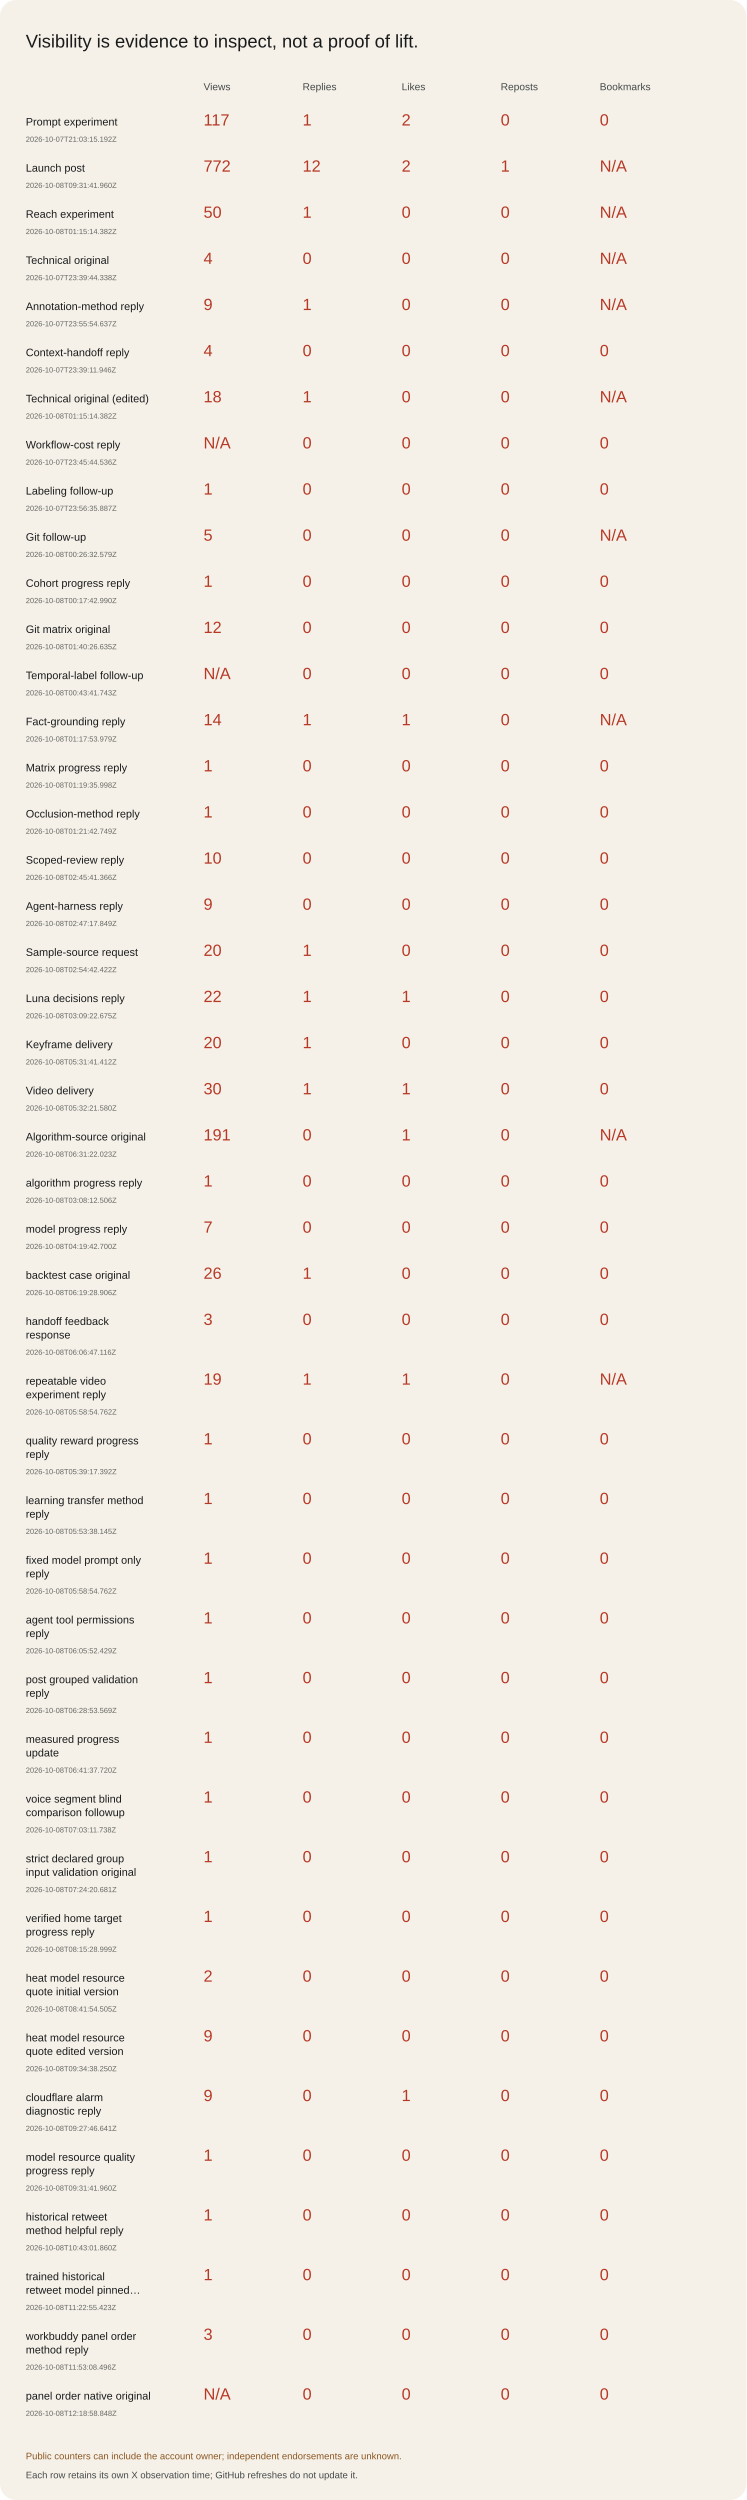
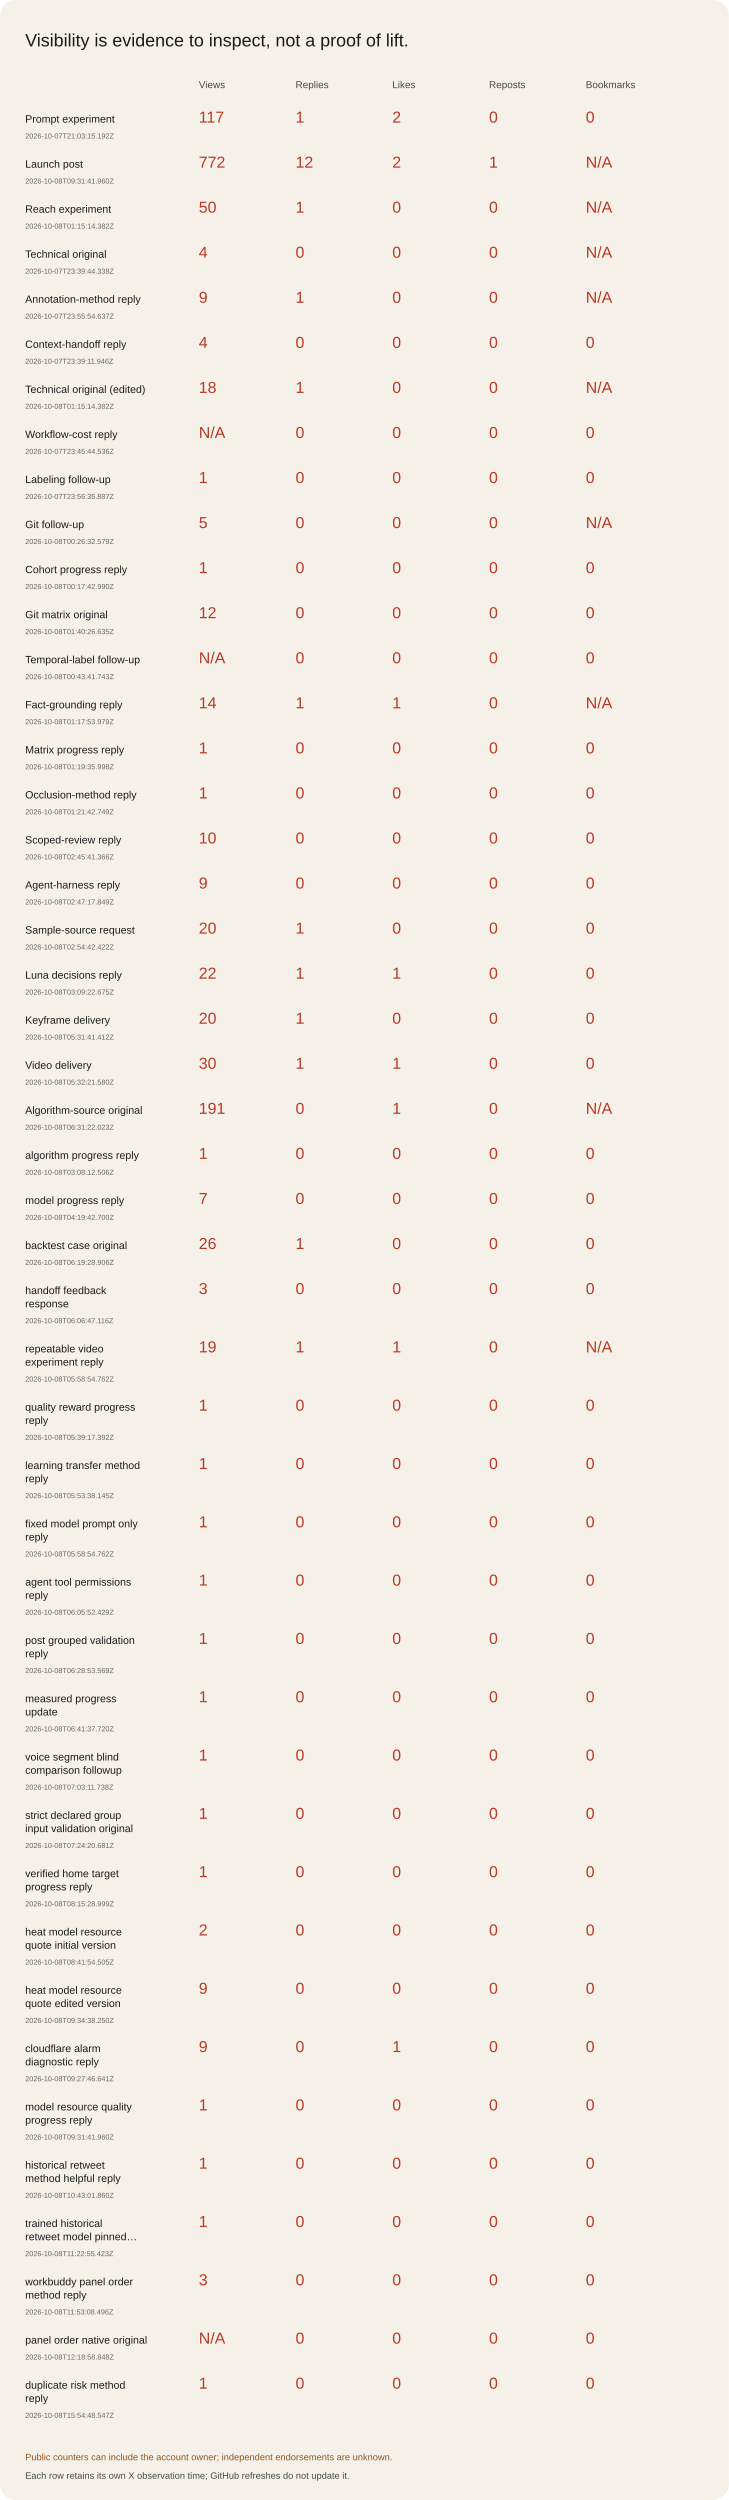
- <svg xmlns="http://www.w3.org/2000/svg" width="1100" height="3685" viewBox="0 0 1100 3685" role="img">
-   <rect width="1100" height="3685" rx="24" fill="#f5f1e9" />
+ <svg xmlns="http://www.w3.org/2000/svg" width="1100" height="3773" viewBox="0 0 1100 3773" role="img">
+   <rect width="1100" height="3773" rx="24" fill="#f5f1e9" />
  <g font-family="Arial, sans-serif">
    <text x="38" y="70" font-size="27" fill="#191b1b">Visibility is evidence to inspect, not a proof of lift.</text>
    <text x="300" y="133" font-size="15" fill="#454a48">Views</text>
    <text x="446" y="133" font-size="15" fill="#454a48">Replies</text>
    <text x="592" y="133" font-size="15" fill="#454a48">Likes</text>
    <text x="738" y="133" font-size="15" fill="#454a48">Reposts</text>
    <text x="884" y="133" font-size="15" fill="#454a48">Bookmarks</text>
    <svg x="38" y="166" width="244" height="43" viewBox="0 0 244 43" overflow="hidden">
      <text x="0" y="19" font-size="16" fill="#191b1b">Prompt experiment</text>
    </svg>
    <text x="300" y="185" font-size="24" fill="#b73825">117</text>
    <text x="446" y="185" font-size="24" fill="#b73825">1</text>
    <text x="592" y="185" font-size="24" fill="#b73825">2</text>
    <text x="738" y="185" font-size="24" fill="#b73825">0</text>
    <text x="884" y="185" font-size="24" fill="#b73825">0</text>
    <text x="38" y="209" font-size="11" fill="#636660">2026-10-07T21:03:15.192Z</text>
    <svg x="38" y="234" width="244" height="43" viewBox="0 0 244 43" overflow="hidden">
      <text x="0" y="19" font-size="16" fill="#191b1b">Launch post</text>
    </svg>
    <text x="300" y="253" font-size="24" fill="#b73825">772</text>
    <text x="446" y="253" font-size="24" fill="#b73825">12</text>
    <text x="592" y="253" font-size="24" fill="#b73825">2</text>
    <text x="738" y="253" font-size="24" fill="#b73825">1</text>
    <text x="884" y="253" font-size="24" fill="#b73825">N/A</text>
    <text x="38" y="277" font-size="11" fill="#636660">2026-10-08T09:31:41.960Z</text>
    <svg x="38" y="302" width="244" height="43" viewBox="0 0 244 43" overflow="hidden">
      <text x="0" y="19" font-size="16" fill="#191b1b">Reach experiment</text>
    </svg>
    <text x="300" y="321" font-size="24" fill="#b73825">50</text>
    <text x="446" y="321" font-size="24" fill="#b73825">1</text>
    <text x="592" y="321" font-size="24" fill="#b73825">0</text>
    <text x="738" y="321" font-size="24" fill="#b73825">0</text>
    <text x="884" y="321" font-size="24" fill="#b73825">N/A</text>
    <text x="38" y="345" font-size="11" fill="#636660">2026-10-08T01:15:14.382Z</text>
    <svg x="38" y="370" width="244" height="43" viewBox="0 0 244 43" overflow="hidden">
      <text x="0" y="19" font-size="16" fill="#191b1b">Technical original</text>
    </svg>
    <text x="300" y="389" font-size="24" fill="#b73825">4</text>
    <text x="446" y="389" font-size="24" fill="#b73825">0</text>
    <text x="592" y="389" font-size="24" fill="#b73825">0</text>
    <text x="738" y="389" font-size="24" fill="#b73825">0</text>
    <text x="884" y="389" font-size="24" fill="#b73825">N/A</text>
    <text x="38" y="413" font-size="11" fill="#636660">2026-10-07T23:39:44.338Z</text>
    <svg x="38" y="438" width="244" height="43" viewBox="0 0 244 43" overflow="hidden">
      <text x="0" y="19" font-size="16" fill="#191b1b">Annotation-method reply</text>
    </svg>
    <text x="300" y="457" font-size="24" fill="#b73825">9</text>
    <text x="446" y="457" font-size="24" fill="#b73825">1</text>
    <text x="592" y="457" font-size="24" fill="#b73825">0</text>
    <text x="738" y="457" font-size="24" fill="#b73825">0</text>
    <text x="884" y="457" font-size="24" fill="#b73825">N/A</text>
    <text x="38" y="481" font-size="11" fill="#636660">2026-10-07T23:55:54.637Z</text>
    <svg x="38" y="506" width="244" height="43" viewBox="0 0 244 43" overflow="hidden">
      <text x="0" y="19" font-size="16" fill="#191b1b">Context-handoff reply</text>
    </svg>
    <text x="300" y="525" font-size="24" fill="#b73825">4</text>
    <text x="446" y="525" font-size="24" fill="#b73825">0</text>
    <text x="592" y="525" font-size="24" fill="#b73825">0</text>
    <text x="738" y="525" font-size="24" fill="#b73825">0</text>
    <text x="884" y="525" font-size="24" fill="#b73825">0</text>
    <text x="38" y="549" font-size="11" fill="#636660">2026-10-07T23:39:11.946Z</text>
    <svg x="38" y="574" width="244" height="43" viewBox="0 0 244 43" overflow="hidden">
      <text x="0" y="19" font-size="16" fill="#191b1b">Technical original (edited)</text>
    </svg>
    <text x="300" y="593" font-size="24" fill="#b73825">18</text>
    <text x="446" y="593" font-size="24" fill="#b73825">1</text>
    <text x="592" y="593" font-size="24" fill="#b73825">0</text>
    <text x="738" y="593" font-size="24" fill="#b73825">0</text>
    <text x="884" y="593" font-size="24" fill="#b73825">N/A</text>
    <text x="38" y="617" font-size="11" fill="#636660">2026-10-08T01:15:14.382Z</text>
    <svg x="38" y="642" width="244" height="43" viewBox="0 0 244 43" overflow="hidden">
      <text x="0" y="19" font-size="16" fill="#191b1b">Workflow-cost reply</text>
    </svg>
    <text x="300" y="661" font-size="24" fill="#b73825">N/A</text>
    <text x="446" y="661" font-size="24" fill="#b73825">0</text>
    <text x="592" y="661" font-size="24" fill="#b73825">0</text>
    <text x="738" y="661" font-size="24" fill="#b73825">0</text>
    <text x="884" y="661" font-size="24" fill="#b73825">0</text>
    <text x="38" y="685" font-size="11" fill="#636660">2026-10-07T23:45:44.536Z</text>
    <svg x="38" y="710" width="244" height="43" viewBox="0 0 244 43" overflow="hidden">
      <text x="0" y="19" font-size="16" fill="#191b1b">Labeling follow-up</text>
    </svg>
    <text x="300" y="729" font-size="24" fill="#b73825">1</text>
    <text x="446" y="729" font-size="24" fill="#b73825">0</text>
    <text x="592" y="729" font-size="24" fill="#b73825">0</text>
    <text x="738" y="729" font-size="24" fill="#b73825">0</text>
    <text x="884" y="729" font-size="24" fill="#b73825">0</text>
    <text x="38" y="753" font-size="11" fill="#636660">2026-10-07T23:56:35.887Z</text>
    <svg x="38" y="778" width="244" height="43" viewBox="0 0 244 43" overflow="hidden">
      <text x="0" y="19" font-size="16" fill="#191b1b">Git follow-up</text>
    </svg>
    <text x="300" y="797" font-size="24" fill="#b73825">5</text>
    <text x="446" y="797" font-size="24" fill="#b73825">0</text>
    <text x="592" y="797" font-size="24" fill="#b73825">0</text>
    <text x="738" y="797" font-size="24" fill="#b73825">0</text>
    <text x="884" y="797" font-size="24" fill="#b73825">N/A</text>
    <text x="38" y="821" font-size="11" fill="#636660">2026-10-08T00:26:32.579Z</text>
    <svg x="38" y="846" width="244" height="43" viewBox="0 0 244 43" overflow="hidden">
      <text x="0" y="19" font-size="16" fill="#191b1b">Cohort progress reply</text>
    </svg>
    <text x="300" y="865" font-size="24" fill="#b73825">1</text>
    <text x="446" y="865" font-size="24" fill="#b73825">0</text>
    <text x="592" y="865" font-size="24" fill="#b73825">0</text>
    <text x="738" y="865" font-size="24" fill="#b73825">0</text>
    <text x="884" y="865" font-size="24" fill="#b73825">0</text>
    <text x="38" y="889" font-size="11" fill="#636660">2026-10-08T00:17:42.990Z</text>
    <svg x="38" y="914" width="244" height="43" viewBox="0 0 244 43" overflow="hidden">
      <text x="0" y="19" font-size="16" fill="#191b1b">Git matrix original</text>
    </svg>
    <text x="300" y="933" font-size="24" fill="#b73825">12</text>
    <text x="446" y="933" font-size="24" fill="#b73825">0</text>
    <text x="592" y="933" font-size="24" fill="#b73825">0</text>
    <text x="738" y="933" font-size="24" fill="#b73825">0</text>
    <text x="884" y="933" font-size="24" fill="#b73825">0</text>
    <text x="38" y="957" font-size="11" fill="#636660">2026-10-08T01:40:26.635Z</text>
    <svg x="38" y="982" width="244" height="43" viewBox="0 0 244 43" overflow="hidden">
      <text x="0" y="19" font-size="16" fill="#191b1b">Temporal-label follow-up</text>
    </svg>
    <text x="300" y="1001" font-size="24" fill="#b73825">N/A</text>
    <text x="446" y="1001" font-size="24" fill="#b73825">0</text>
    <text x="592" y="1001" font-size="24" fill="#b73825">0</text>
    <text x="738" y="1001" font-size="24" fill="#b73825">0</text>
    <text x="884" y="1001" font-size="24" fill="#b73825">0</text>
    <text x="38" y="1025" font-size="11" fill="#636660">2026-10-08T00:43:41.743Z</text>
    <svg x="38" y="1050" width="244" height="43" viewBox="0 0 244 43" overflow="hidden">
      <text x="0" y="19" font-size="16" fill="#191b1b">Fact-grounding reply</text>
    </svg>
    <text x="300" y="1069" font-size="24" fill="#b73825">14</text>
    <text x="446" y="1069" font-size="24" fill="#b73825">1</text>
    <text x="592" y="1069" font-size="24" fill="#b73825">1</text>
    <text x="738" y="1069" font-size="24" fill="#b73825">0</text>
    <text x="884" y="1069" font-size="24" fill="#b73825">N/A</text>
    <text x="38" y="1093" font-size="11" fill="#636660">2026-10-08T01:17:53.979Z</text>
    <svg x="38" y="1118" width="244" height="43" viewBox="0 0 244 43" overflow="hidden">
      <text x="0" y="19" font-size="16" fill="#191b1b">Matrix progress reply</text>
    </svg>
    <text x="300" y="1137" font-size="24" fill="#b73825">1</text>
    <text x="446" y="1137" font-size="24" fill="#b73825">0</text>
    <text x="592" y="1137" font-size="24" fill="#b73825">0</text>
    <text x="738" y="1137" font-size="24" fill="#b73825">0</text>
    <text x="884" y="1137" font-size="24" fill="#b73825">0</text>
    <text x="38" y="1161" font-size="11" fill="#636660">2026-10-08T01:19:35.998Z</text>
    <svg x="38" y="1186" width="244" height="43" viewBox="0 0 244 43" overflow="hidden">
      <text x="0" y="19" font-size="16" fill="#191b1b">Occlusion-method reply</text>
    </svg>
    <text x="300" y="1205" font-size="24" fill="#b73825">1</text>
    <text x="446" y="1205" font-size="24" fill="#b73825">0</text>
    <text x="592" y="1205" font-size="24" fill="#b73825">0</text>
    <text x="738" y="1205" font-size="24" fill="#b73825">0</text>
    <text x="884" y="1205" font-size="24" fill="#b73825">0</text>
    <text x="38" y="1229" font-size="11" fill="#636660">2026-10-08T01:21:42.749Z</text>
    <svg x="38" y="1254" width="244" height="43" viewBox="0 0 244 43" overflow="hidden">
      <text x="0" y="19" font-size="16" fill="#191b1b">Scoped-review reply</text>
    </svg>
    <text x="300" y="1273" font-size="24" fill="#b73825">10</text>
    <text x="446" y="1273" font-size="24" fill="#b73825">0</text>
    <text x="592" y="1273" font-size="24" fill="#b73825">0</text>
    <text x="738" y="1273" font-size="24" fill="#b73825">0</text>
    <text x="884" y="1273" font-size="24" fill="#b73825">0</text>
    <text x="38" y="1297" font-size="11" fill="#636660">2026-10-08T02:45:41.366Z</text>
    <svg x="38" y="1322" width="244" height="43" viewBox="0 0 244 43" overflow="hidden">
      <text x="0" y="19" font-size="16" fill="#191b1b">Agent-harness reply</text>
    </svg>
    <text x="300" y="1341" font-size="24" fill="#b73825">9</text>
    <text x="446" y="1341" font-size="24" fill="#b73825">0</text>
    <text x="592" y="1341" font-size="24" fill="#b73825">0</text>
    <text x="738" y="1341" font-size="24" fill="#b73825">0</text>
    <text x="884" y="1341" font-size="24" fill="#b73825">0</text>
    <text x="38" y="1365" font-size="11" fill="#636660">2026-10-08T02:47:17.849Z</text>
    <svg x="38" y="1390" width="244" height="43" viewBox="0 0 244 43" overflow="hidden">
      <text x="0" y="19" font-size="16" fill="#191b1b">Sample-source request</text>
    </svg>
    <text x="300" y="1409" font-size="24" fill="#b73825">20</text>
    <text x="446" y="1409" font-size="24" fill="#b73825">1</text>
    <text x="592" y="1409" font-size="24" fill="#b73825">0</text>
    <text x="738" y="1409" font-size="24" fill="#b73825">0</text>
    <text x="884" y="1409" font-size="24" fill="#b73825">0</text>
    <text x="38" y="1433" font-size="11" fill="#636660">2026-10-08T02:54:42.422Z</text>
    <svg x="38" y="1458" width="244" height="43" viewBox="0 0 244 43" overflow="hidden">
      <text x="0" y="19" font-size="16" fill="#191b1b">Luna decisions reply</text>
    </svg>
    <text x="300" y="1477" font-size="24" fill="#b73825">22</text>
    <text x="446" y="1477" font-size="24" fill="#b73825">1</text>
    <text x="592" y="1477" font-size="24" fill="#b73825">1</text>
    <text x="738" y="1477" font-size="24" fill="#b73825">0</text>
    <text x="884" y="1477" font-size="24" fill="#b73825">0</text>
    <text x="38" y="1501" font-size="11" fill="#636660">2026-10-08T03:09:22.675Z</text>
    <svg x="38" y="1526" width="244" height="43" viewBox="0 0 244 43" overflow="hidden">
      <text x="0" y="19" font-size="16" fill="#191b1b">Keyframe delivery</text>
    </svg>
    <text x="300" y="1545" font-size="24" fill="#b73825">20</text>
    <text x="446" y="1545" font-size="24" fill="#b73825">1</text>
    <text x="592" y="1545" font-size="24" fill="#b73825">0</text>
    <text x="738" y="1545" font-size="24" fill="#b73825">0</text>
    <text x="884" y="1545" font-size="24" fill="#b73825">0</text>
    <text x="38" y="1569" font-size="11" fill="#636660">2026-10-08T05:31:41.412Z</text>
    <svg x="38" y="1594" width="244" height="43" viewBox="0 0 244 43" overflow="hidden">
      <text x="0" y="19" font-size="16" fill="#191b1b">Video delivery</text>
    </svg>
    <text x="300" y="1613" font-size="24" fill="#b73825">30</text>
    <text x="446" y="1613" font-size="24" fill="#b73825">1</text>
    <text x="592" y="1613" font-size="24" fill="#b73825">1</text>
    <text x="738" y="1613" font-size="24" fill="#b73825">0</text>
    <text x="884" y="1613" font-size="24" fill="#b73825">0</text>
    <text x="38" y="1637" font-size="11" fill="#636660">2026-10-08T05:32:21.580Z</text>
    <svg x="38" y="1662" width="244" height="43" viewBox="0 0 244 43" overflow="hidden">
      <text x="0" y="19" font-size="16" fill="#191b1b">Algorithm-source original</text>
    </svg>
    <text x="300" y="1681" font-size="24" fill="#b73825">191</text>
    <text x="446" y="1681" font-size="24" fill="#b73825">0</text>
    <text x="592" y="1681" font-size="24" fill="#b73825">1</text>
    <text x="738" y="1681" font-size="24" fill="#b73825">0</text>
    <text x="884" y="1681" font-size="24" fill="#b73825">N/A</text>
    <text x="38" y="1705" font-size="11" fill="#636660">2026-10-08T06:31:22.023Z</text>
    <svg x="38" y="1730" width="244" height="43" viewBox="0 0 244 43" overflow="hidden">
      <text x="0" y="19" font-size="16" fill="#191b1b">algorithm progress reply</text>
    </svg>
    <text x="300" y="1749" font-size="24" fill="#b73825">1</text>
    <text x="446" y="1749" font-size="24" fill="#b73825">0</text>
    <text x="592" y="1749" font-size="24" fill="#b73825">0</text>
    <text x="738" y="1749" font-size="24" fill="#b73825">0</text>
    <text x="884" y="1749" font-size="24" fill="#b73825">0</text>
    <text x="38" y="1773" font-size="11" fill="#636660">2026-10-08T03:08:12.506Z</text>
    <svg x="38" y="1798" width="244" height="43" viewBox="0 0 244 43" overflow="hidden">
      <text x="0" y="19" font-size="16" fill="#191b1b">model progress reply</text>
    </svg>
    <text x="300" y="1817" font-size="24" fill="#b73825">7</text>
    <text x="446" y="1817" font-size="24" fill="#b73825">0</text>
    <text x="592" y="1817" font-size="24" fill="#b73825">0</text>
    <text x="738" y="1817" font-size="24" fill="#b73825">0</text>
    <text x="884" y="1817" font-size="24" fill="#b73825">0</text>
    <text x="38" y="1841" font-size="11" fill="#636660">2026-10-08T04:19:42.700Z</text>
    <svg x="38" y="1866" width="244" height="43" viewBox="0 0 244 43" overflow="hidden">
      <text x="0" y="19" font-size="16" fill="#191b1b">backtest case original</text>
    </svg>
    <text x="300" y="1885" font-size="24" fill="#b73825">26</text>
    <text x="446" y="1885" font-size="24" fill="#b73825">1</text>
    <text x="592" y="1885" font-size="24" fill="#b73825">0</text>
    <text x="738" y="1885" font-size="24" fill="#b73825">0</text>
    <text x="884" y="1885" font-size="24" fill="#b73825">0</text>
    <text x="38" y="1909" font-size="11" fill="#636660">2026-10-08T06:19:28.906Z</text>
    <svg x="38" y="1934" width="244" height="43" viewBox="0 0 244 43" overflow="hidden">
      <text x="0" y="19" font-size="16" fill="#191b1b">handoff feedback</text>
      <text x="0" y="39" font-size="16" fill="#191b1b">response</text>
    </svg>
    <text x="300" y="1953" font-size="24" fill="#b73825">3</text>
    <text x="446" y="1953" font-size="24" fill="#b73825">0</text>
    <text x="592" y="1953" font-size="24" fill="#b73825">0</text>
    <text x="738" y="1953" font-size="24" fill="#b73825">0</text>
    <text x="884" y="1953" font-size="24" fill="#b73825">0</text>
    <text x="38" y="1997" font-size="11" fill="#636660">2026-10-08T06:06:47.116Z</text>
    <svg x="38" y="2022" width="244" height="43" viewBox="0 0 244 43" overflow="hidden">
      <text x="0" y="19" font-size="16" fill="#191b1b">repeatable video</text>
      <text x="0" y="39" font-size="16" fill="#191b1b">experiment reply</text>
    </svg>
    <text x="300" y="2041" font-size="24" fill="#b73825">19</text>
    <text x="446" y="2041" font-size="24" fill="#b73825">1</text>
    <text x="592" y="2041" font-size="24" fill="#b73825">1</text>
    <text x="738" y="2041" font-size="24" fill="#b73825">0</text>
    <text x="884" y="2041" font-size="24" fill="#b73825">N/A</text>
    <text x="38" y="2085" font-size="11" fill="#636660">2026-10-08T05:58:54.762Z</text>
    <svg x="38" y="2110" width="244" height="43" viewBox="0 0 244 43" overflow="hidden">
      <text x="0" y="19" font-size="16" fill="#191b1b">quality reward progress</text>
      <text x="0" y="39" font-size="16" fill="#191b1b">reply</text>
    </svg>
    <text x="300" y="2129" font-size="24" fill="#b73825">1</text>
    <text x="446" y="2129" font-size="24" fill="#b73825">0</text>
    <text x="592" y="2129" font-size="24" fill="#b73825">0</text>
    <text x="738" y="2129" font-size="24" fill="#b73825">0</text>
    <text x="884" y="2129" font-size="24" fill="#b73825">0</text>
    <text x="38" y="2173" font-size="11" fill="#636660">2026-10-08T05:39:17.392Z</text>
    <svg x="38" y="2198" width="244" height="43" viewBox="0 0 244 43" overflow="hidden">
      <text x="0" y="19" font-size="16" fill="#191b1b">learning transfer method</text>
      <text x="0" y="39" font-size="16" fill="#191b1b">reply</text>
    </svg>
    <text x="300" y="2217" font-size="24" fill="#b73825">1</text>
    <text x="446" y="2217" font-size="24" fill="#b73825">0</text>
    <text x="592" y="2217" font-size="24" fill="#b73825">0</text>
    <text x="738" y="2217" font-size="24" fill="#b73825">0</text>
    <text x="884" y="2217" font-size="24" fill="#b73825">0</text>
    <text x="38" y="2261" font-size="11" fill="#636660">2026-10-08T05:53:38.145Z</text>
    <svg x="38" y="2286" width="244" height="43" viewBox="0 0 244 43" overflow="hidden">
      <text x="0" y="19" font-size="16" fill="#191b1b">fixed model prompt only</text>
      <text x="0" y="39" font-size="16" fill="#191b1b">reply</text>
    </svg>
    <text x="300" y="2305" font-size="24" fill="#b73825">1</text>
    <text x="446" y="2305" font-size="24" fill="#b73825">0</text>
    <text x="592" y="2305" font-size="24" fill="#b73825">0</text>
    <text x="738" y="2305" font-size="24" fill="#b73825">0</text>
    <text x="884" y="2305" font-size="24" fill="#b73825">0</text>
    <text x="38" y="2349" font-size="11" fill="#636660">2026-10-08T05:58:54.762Z</text>
    <svg x="38" y="2374" width="244" height="43" viewBox="0 0 244 43" overflow="hidden">
      <text x="0" y="19" font-size="16" fill="#191b1b">agent tool permissions</text>
      <text x="0" y="39" font-size="16" fill="#191b1b">reply</text>
    </svg>
    <text x="300" y="2393" font-size="24" fill="#b73825">1</text>
    <text x="446" y="2393" font-size="24" fill="#b73825">0</text>
    <text x="592" y="2393" font-size="24" fill="#b73825">0</text>
    <text x="738" y="2393" font-size="24" fill="#b73825">0</text>
    <text x="884" y="2393" font-size="24" fill="#b73825">0</text>
    <text x="38" y="2437" font-size="11" fill="#636660">2026-10-08T06:05:52.429Z</text>
    <svg x="38" y="2462" width="244" height="43" viewBox="0 0 244 43" overflow="hidden">
      <text x="0" y="19" font-size="16" fill="#191b1b">post grouped validation</text>
      <text x="0" y="39" font-size="16" fill="#191b1b">reply</text>
    </svg>
    <text x="300" y="2481" font-size="24" fill="#b73825">1</text>
    <text x="446" y="2481" font-size="24" fill="#b73825">0</text>
    <text x="592" y="2481" font-size="24" fill="#b73825">0</text>
    <text x="738" y="2481" font-size="24" fill="#b73825">0</text>
    <text x="884" y="2481" font-size="24" fill="#b73825">0</text>
    <text x="38" y="2525" font-size="11" fill="#636660">2026-10-08T06:28:53.569Z</text>
    <svg x="38" y="2550" width="244" height="43" viewBox="0 0 244 43" overflow="hidden">
      <text x="0" y="19" font-size="16" fill="#191b1b">measured progress</text>
      <text x="0" y="39" font-size="16" fill="#191b1b">update</text>
    </svg>
    <text x="300" y="2569" font-size="24" fill="#b73825">1</text>
    <text x="446" y="2569" font-size="24" fill="#b73825">0</text>
    <text x="592" y="2569" font-size="24" fill="#b73825">0</text>
    <text x="738" y="2569" font-size="24" fill="#b73825">0</text>
    <text x="884" y="2569" font-size="24" fill="#b73825">0</text>
    <text x="38" y="2613" font-size="11" fill="#636660">2026-10-08T06:41:37.720Z</text>
    <svg x="38" y="2638" width="244" height="43" viewBox="0 0 244 43" overflow="hidden">
      <text x="0" y="19" font-size="16" fill="#191b1b">voice segment blind</text>
      <text x="0" y="39" font-size="16" fill="#191b1b">comparison followup</text>
    </svg>
    <text x="300" y="2657" font-size="24" fill="#b73825">1</text>
    <text x="446" y="2657" font-size="24" fill="#b73825">0</text>
    <text x="592" y="2657" font-size="24" fill="#b73825">0</text>
    <text x="738" y="2657" font-size="24" fill="#b73825">0</text>
    <text x="884" y="2657" font-size="24" fill="#b73825">0</text>
    <text x="38" y="2701" font-size="11" fill="#636660">2026-10-08T07:03:11.738Z</text>
    <svg x="38" y="2726" width="244" height="43" viewBox="0 0 244 43" overflow="hidden">
      <text x="0" y="19" font-size="16" fill="#191b1b">strict declared group</text>
      <text x="0" y="39" font-size="16" fill="#191b1b">input validation original</text>
    </svg>
    <text x="300" y="2745" font-size="24" fill="#b73825">1</text>
    <text x="446" y="2745" font-size="24" fill="#b73825">0</text>
    <text x="592" y="2745" font-size="24" fill="#b73825">0</text>
    <text x="738" y="2745" font-size="24" fill="#b73825">0</text>
    <text x="884" y="2745" font-size="24" fill="#b73825">0</text>
    <text x="38" y="2789" font-size="11" fill="#636660">2026-10-08T07:24:20.681Z</text>
    <svg x="38" y="2814" width="244" height="43" viewBox="0 0 244 43" overflow="hidden">
      <text x="0" y="19" font-size="16" fill="#191b1b">verified home target</text>
      <text x="0" y="39" font-size="16" fill="#191b1b">progress reply</text>
    </svg>
    <text x="300" y="2833" font-size="24" fill="#b73825">1</text>
    <text x="446" y="2833" font-size="24" fill="#b73825">0</text>
    <text x="592" y="2833" font-size="24" fill="#b73825">0</text>
    <text x="738" y="2833" font-size="24" fill="#b73825">0</text>
    <text x="884" y="2833" font-size="24" fill="#b73825">0</text>
    <text x="38" y="2877" font-size="11" fill="#636660">2026-10-08T08:15:28.999Z</text>
    <svg x="38" y="2902" width="244" height="43" viewBox="0 0 244 43" overflow="hidden">
      <text x="0" y="19" font-size="16" fill="#191b1b">heat model resource</text>
      <text x="0" y="39" font-size="16" fill="#191b1b">quote initial version</text>
    </svg>
    <text x="300" y="2921" font-size="24" fill="#b73825">2</text>
    <text x="446" y="2921" font-size="24" fill="#b73825">0</text>
    <text x="592" y="2921" font-size="24" fill="#b73825">0</text>
    <text x="738" y="2921" font-size="24" fill="#b73825">0</text>
    <text x="884" y="2921" font-size="24" fill="#b73825">0</text>
    <text x="38" y="2965" font-size="11" fill="#636660">2026-10-08T08:41:54.505Z</text>
    <svg x="38" y="2990" width="244" height="43" viewBox="0 0 244 43" overflow="hidden">
      <text x="0" y="19" font-size="16" fill="#191b1b">heat model resource</text>
      <text x="0" y="39" font-size="16" fill="#191b1b">quote edited version</text>
    </svg>
    <text x="300" y="3009" font-size="24" fill="#b73825">9</text>
    <text x="446" y="3009" font-size="24" fill="#b73825">0</text>
    <text x="592" y="3009" font-size="24" fill="#b73825">0</text>
    <text x="738" y="3009" font-size="24" fill="#b73825">0</text>
    <text x="884" y="3009" font-size="24" fill="#b73825">0</text>
    <text x="38" y="3053" font-size="11" fill="#636660">2026-10-08T09:34:38.250Z</text>
    <svg x="38" y="3078" width="244" height="43" viewBox="0 0 244 43" overflow="hidden">
      <text x="0" y="19" font-size="16" fill="#191b1b">cloudflare alarm</text>
      <text x="0" y="39" font-size="16" fill="#191b1b">diagnostic reply</text>
    </svg>
    <text x="300" y="3097" font-size="24" fill="#b73825">9</text>
    <text x="446" y="3097" font-size="24" fill="#b73825">0</text>
    <text x="592" y="3097" font-size="24" fill="#b73825">1</text>
    <text x="738" y="3097" font-size="24" fill="#b73825">0</text>
    <text x="884" y="3097" font-size="24" fill="#b73825">0</text>
    <text x="38" y="3141" font-size="11" fill="#636660">2026-10-08T09:27:46.641Z</text>
    <svg x="38" y="3166" width="244" height="43" viewBox="0 0 244 43" overflow="hidden">
      <text x="0" y="19" font-size="16" fill="#191b1b">model resource quality</text>
      <text x="0" y="39" font-size="16" fill="#191b1b">progress reply</text>
    </svg>
    <text x="300" y="3185" font-size="24" fill="#b73825">1</text>
    <text x="446" y="3185" font-size="24" fill="#b73825">0</text>
    <text x="592" y="3185" font-size="24" fill="#b73825">0</text>
    <text x="738" y="3185" font-size="24" fill="#b73825">0</text>
    <text x="884" y="3185" font-size="24" fill="#b73825">0</text>
    <text x="38" y="3229" font-size="11" fill="#636660">2026-10-08T09:31:41.960Z</text>
    <svg x="38" y="3254" width="244" height="43" viewBox="0 0 244 43" overflow="hidden">
      <text x="0" y="19" font-size="16" fill="#191b1b">historical retweet</text>
      <text x="0" y="39" font-size="16" fill="#191b1b">method helpful reply</text>
    </svg>
    <text x="300" y="3273" font-size="24" fill="#b73825">1</text>
    <text x="446" y="3273" font-size="24" fill="#b73825">0</text>
    <text x="592" y="3273" font-size="24" fill="#b73825">0</text>
    <text x="738" y="3273" font-size="24" fill="#b73825">0</text>
    <text x="884" y="3273" font-size="24" fill="#b73825">0</text>
    <text x="38" y="3317" font-size="11" fill="#636660">2026-10-08T10:43:01.860Z</text>
    <svg x="38" y="3342" width="244" height="43" viewBox="0 0 244 43" overflow="hidden">
      <text x="0" y="19" font-size="16" fill="#191b1b">trained historical</text>
      <text x="0" y="39" font-size="16" fill="#191b1b">retweet model pinned…</text>
    </svg>
    <text x="300" y="3361" font-size="24" fill="#b73825">1</text>
    <text x="446" y="3361" font-size="24" fill="#b73825">0</text>
    <text x="592" y="3361" font-size="24" fill="#b73825">0</text>
    <text x="738" y="3361" font-size="24" fill="#b73825">0</text>
    <text x="884" y="3361" font-size="24" fill="#b73825">0</text>
    <text x="38" y="3405" font-size="11" fill="#636660">2026-10-08T11:22:55.423Z</text>
    <svg x="38" y="3430" width="244" height="43" viewBox="0 0 244 43" overflow="hidden">
      <text x="0" y="19" font-size="16" fill="#191b1b">workbuddy panel order</text>
      <text x="0" y="39" font-size="16" fill="#191b1b">method reply</text>
    </svg>
    <text x="300" y="3449" font-size="24" fill="#b73825">3</text>
    <text x="446" y="3449" font-size="24" fill="#b73825">0</text>
    <text x="592" y="3449" font-size="24" fill="#b73825">0</text>
    <text x="738" y="3449" font-size="24" fill="#b73825">0</text>
    <text x="884" y="3449" font-size="24" fill="#b73825">0</text>
    <text x="38" y="3493" font-size="11" fill="#636660">2026-10-08T11:53:08.496Z</text>
    <svg x="38" y="3518" width="244" height="43" viewBox="0 0 244 43" overflow="hidden">
      <text x="0" y="19" font-size="16" fill="#191b1b">panel order native original</text>
    </svg>
    <text x="300" y="3537" font-size="24" fill="#b73825">N/A</text>
    <text x="446" y="3537" font-size="24" fill="#b73825">0</text>
    <text x="592" y="3537" font-size="24" fill="#b73825">0</text>
    <text x="738" y="3537" font-size="24" fill="#b73825">0</text>
    <text x="884" y="3537" font-size="24" fill="#b73825">0</text>
    <text x="38" y="3561" font-size="11" fill="#636660">2026-10-08T12:18:58.848Z</text>
-     <text x="38" y="3625" font-size="14" fill="#8b5520">Public counters can include the account owner; independent endorsements are unknown.</text>
-     <text x="38" y="3653" font-size="14" fill="#454a48">Each row retains its own X observation time; GitHub refreshes do not update it.</text>
+     <svg x="38" y="3586" width="244" height="43" viewBox="0 0 244 43" overflow="hidden">
+       <text x="0" y="19" font-size="16" fill="#191b1b">duplicate risk method</text>
+       <text x="0" y="39" font-size="16" fill="#191b1b">reply</text>
+     </svg>
+     <text x="300" y="3605" font-size="24" fill="#b73825">1</text>
+     <text x="446" y="3605" font-size="24" fill="#b73825">0</text>
+     <text x="592" y="3605" font-size="24" fill="#b73825">0</text>
+     <text x="738" y="3605" font-size="24" fill="#b73825">0</text>
+     <text x="884" y="3605" font-size="24" fill="#b73825">0</text>
+     <text x="38" y="3649" font-size="11" fill="#636660">2026-10-08T15:54:48.547Z</text>
+     <text x="38" y="3713" font-size="14" fill="#8b5520">Public counters can include the account owner; independent endorsements are unknown.</text>
+     <text x="38" y="3741" font-size="14" fill="#454a48">Each row retains its own X observation time; GitHub refreshes do not update it.</text>
  </g>
</svg>
